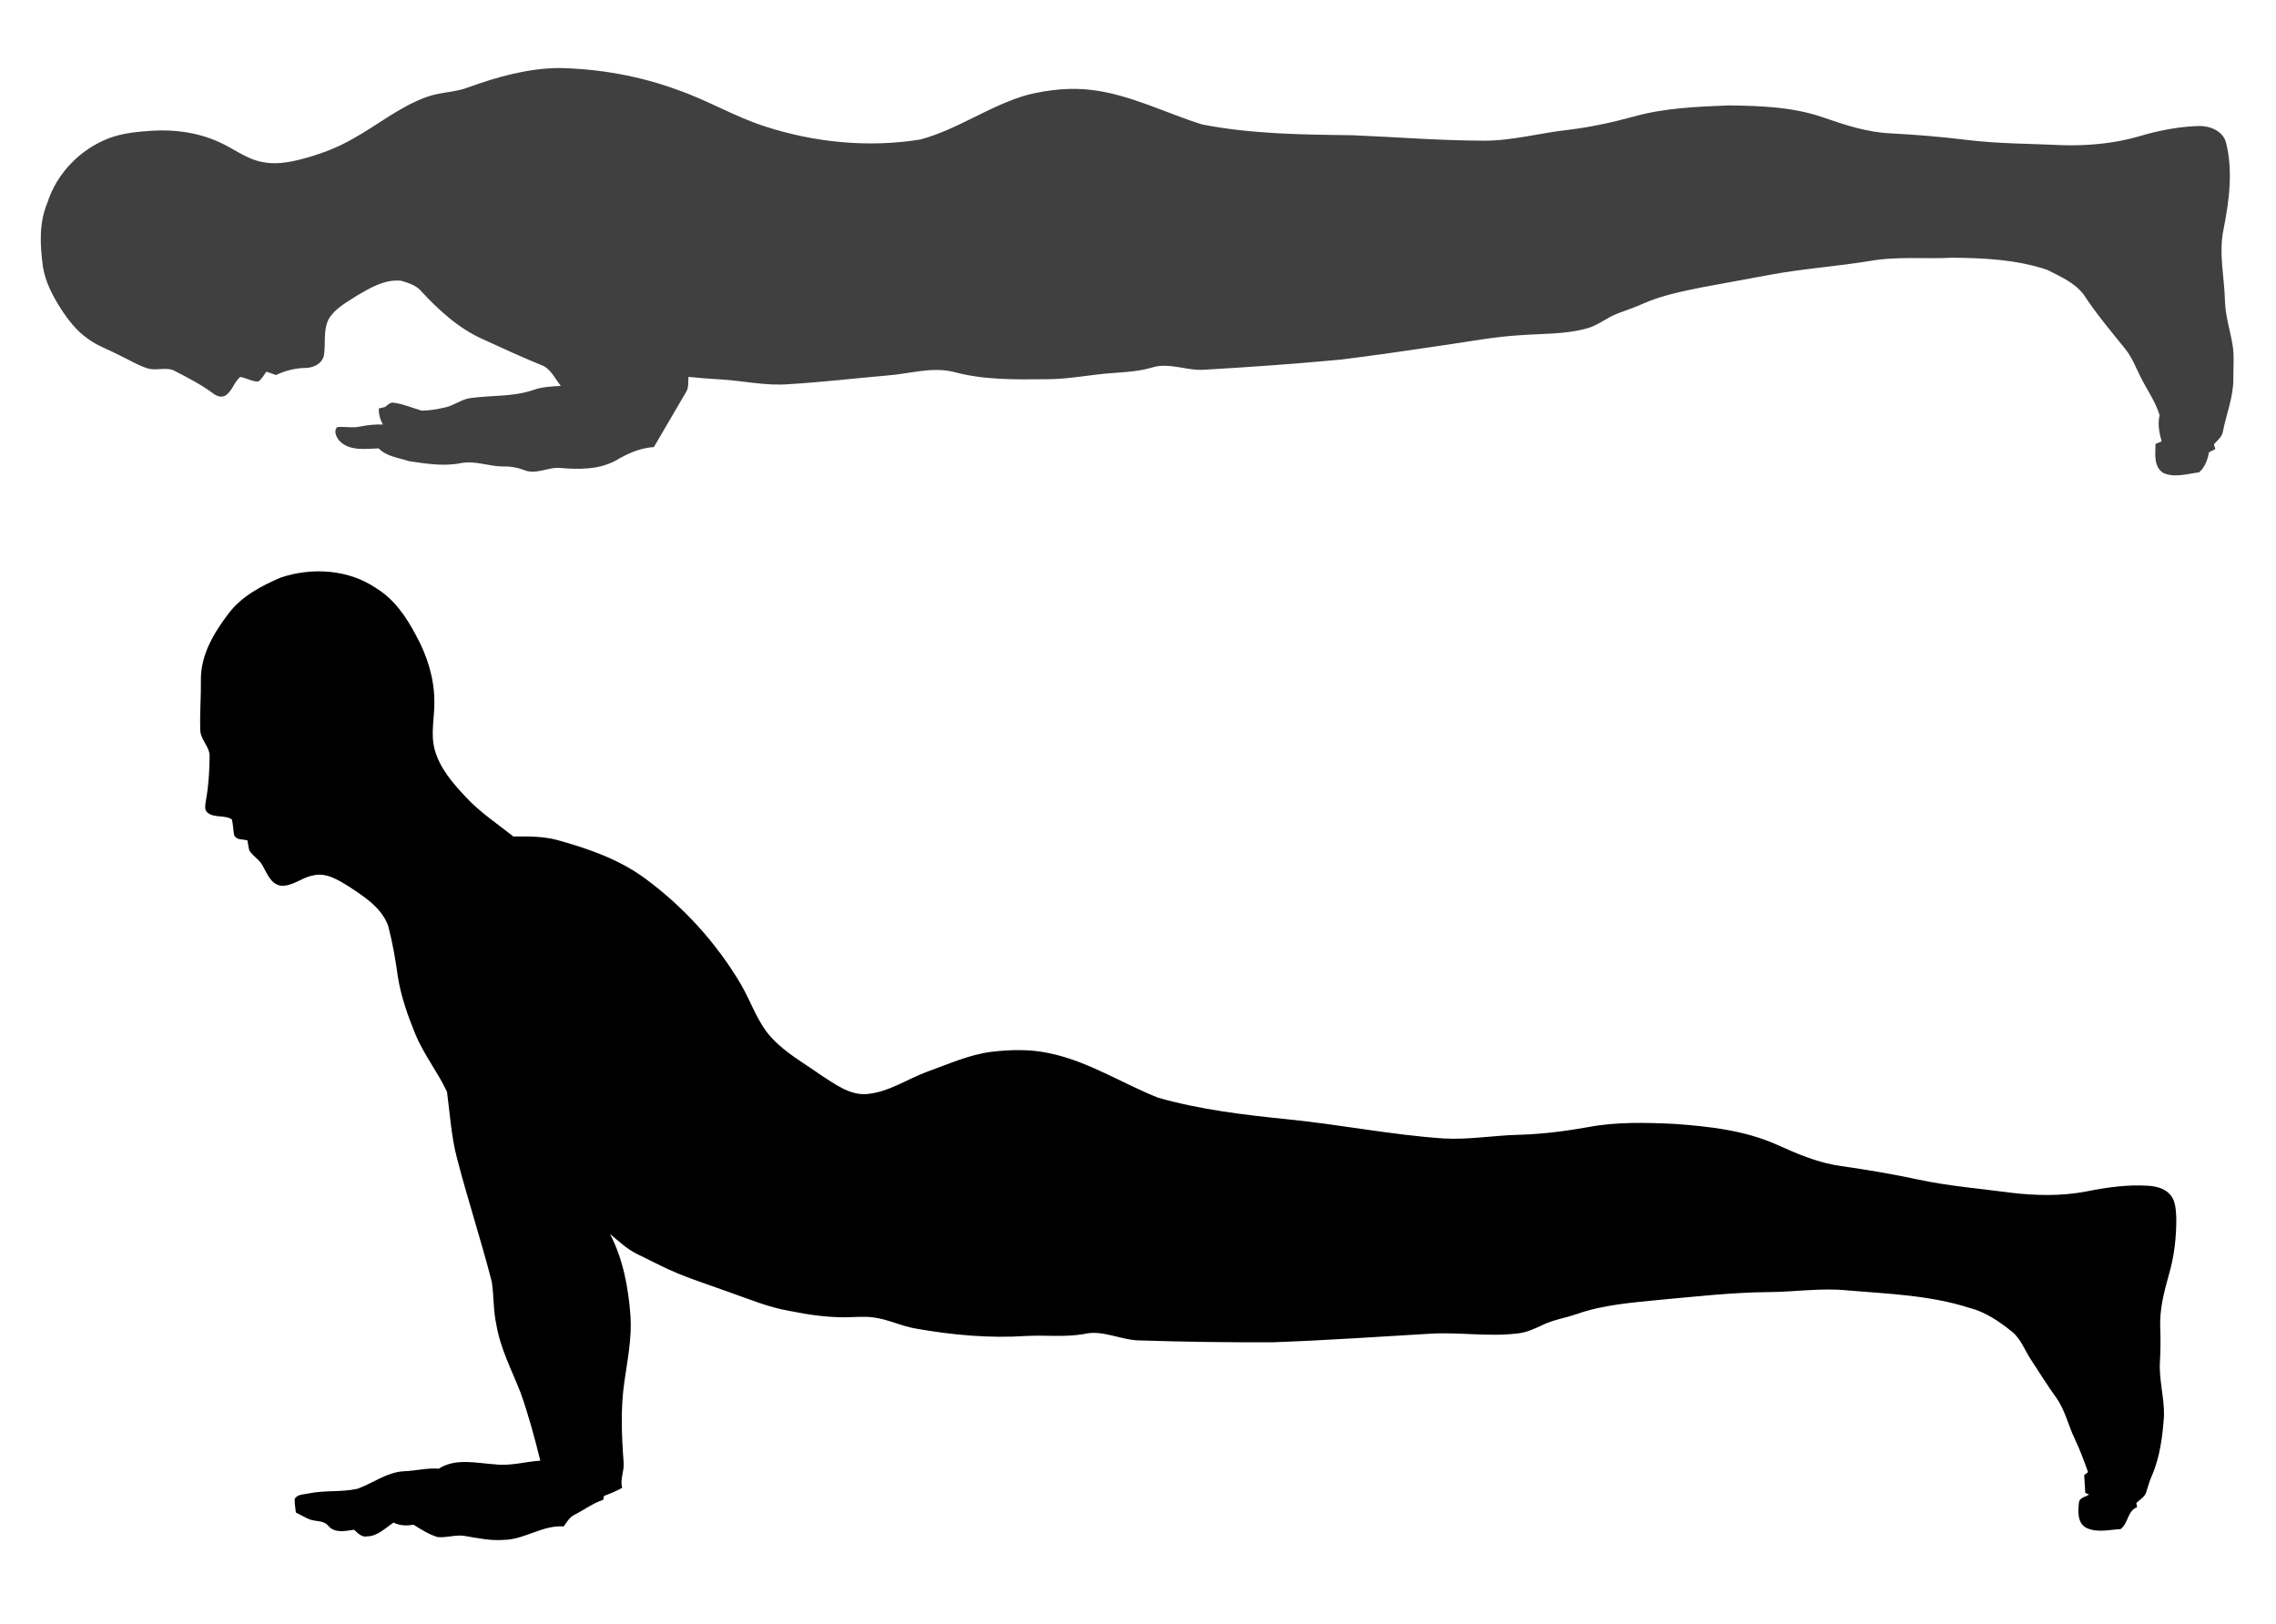
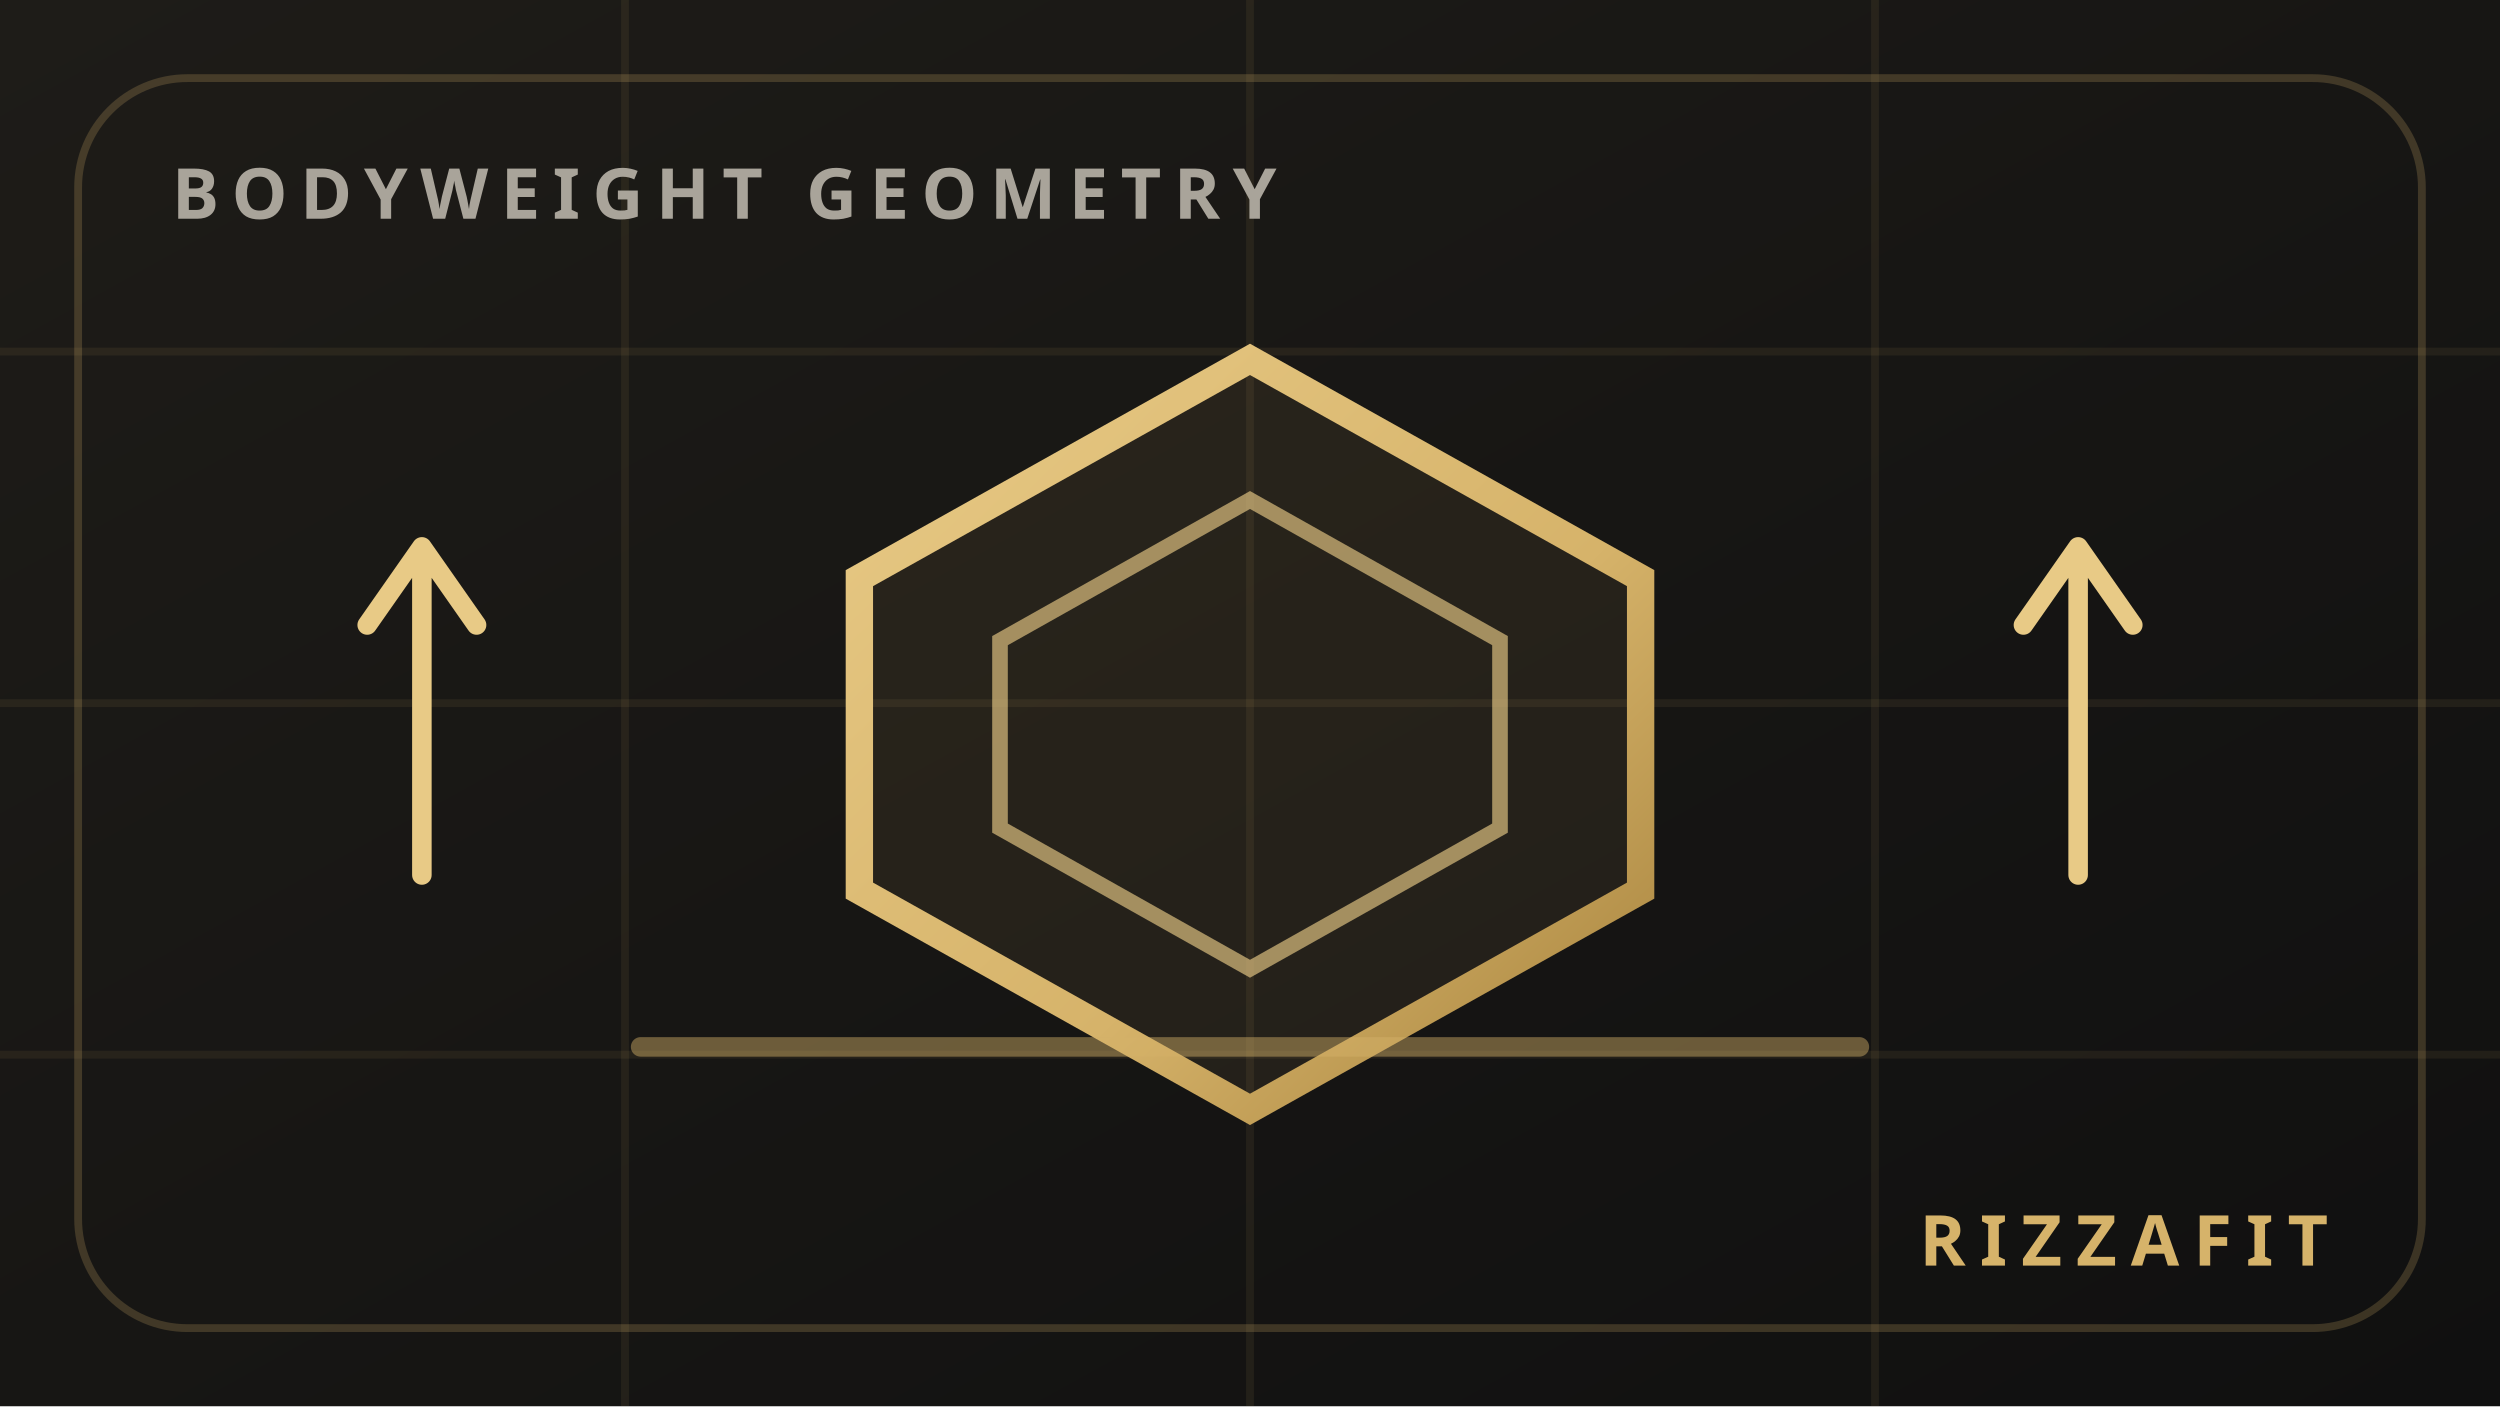
- <svg xmlns="http://www.w3.org/2000/svg" width="998pt" height="712pt" viewBox="0 0 998 712" version="1.1">
-   <g id="#404040ff">
-     <path fill="#404040" opacity="1.00" d=" M 205.31 38.31 C 218.08 33.68 231.37 29.98 245.05 29.82 C 262.88 30.18 280.70 33.32 297.44 39.54 C 310.42 44.06 322.30 51.22 335.41 55.43 C 357.26 62.53 380.83 64.83 403.55 61.18 C 420.13 56.74 434.29 46.07 450.85 41.51 C 460.09 39.29 469.70 38.26 479.17 39.51 C 495.92 41.65 511.12 49.56 527.07 54.57 C 548.78 58.80 570.99 59.04 593.03 59.30 C 612.35 60.08 631.64 61.69 650.98 61.69 C 663.44 61.69 675.50 58.23 687.82 56.93 C 697.44 55.74 706.95 53.70 716.30 51.14 C 729.85 47.33 744.03 46.78 758.02 46.23 C 771.94 46.41 786.17 46.87 799.45 51.49 C 809.02 54.81 818.81 58.04 829.01 58.48 C 840.08 59.08 851.12 59.96 862.12 61.32 C 876.34 63.10 890.68 62.98 904.97 63.69 C 916.09 63.92 927.31 62.89 938.02 59.76 C 946.47 57.24 955.20 55.55 964.03 55.25 C 968.95 55.12 974.71 57.33 976.09 62.55 C 979.26 75.17 977.42 88.30 974.94 100.86 C 972.84 111.22 975.38 121.59 975.62 131.97 C 975.80 138.43 977.81 144.63 978.91 150.95 C 979.79 155.91 979.23 160.97 979.30 165.98 C 979.37 173.87 976.32 181.27 974.79 188.90 C 974.51 191.45 972.35 193.07 970.77 194.85 C 970.93 195.37 971.25 196.41 971.41 196.93 C 970.47 197.40 969.53 197.86 968.61 198.33 C 968.05 201.66 966.82 204.85 964.27 207.15 C 959.08 207.76 953.47 209.67 948.46 207.35 C 944.32 204.55 945.05 198.99 945.18 194.66 C 945.85 194.39 947.18 193.84 947.85 193.56 C 946.81 189.82 946.04 185.93 946.96 182.08 C 945.17 176.09 941.41 170.92 938.64 165.36 C 936.54 161.19 934.89 156.73 931.93 153.06 C 925.67 145.27 919.19 137.63 913.72 129.27 C 909.79 123.93 903.42 121.26 897.69 118.34 C 884.32 113.82 870.02 113.13 856.02 113.02 C 843.97 113.65 831.78 112.31 819.84 114.46 C 805.24 116.84 790.45 117.83 775.90 120.54 C 765.95 122.46 755.96 124.15 746.00 126.05 C 737.49 127.82 728.86 129.49 720.86 133.00 C 717.13 134.69 713.26 136.01 709.44 137.43 C 704.68 139.16 700.77 142.70 695.84 144.02 C 686.12 146.70 675.94 146.26 665.97 147.04 C 655.18 147.72 644.53 149.71 633.85 151.28 C 618.64 153.53 603.42 155.76 588.16 157.67 C 568.15 159.56 548.09 160.97 528.02 162.14 C 520.33 162.68 512.62 158.77 505.03 161.21 C 497.48 163.44 489.54 163.21 481.80 164.15 C 474.24 165.05 466.69 166.29 459.06 166.30 C 445.49 166.41 431.67 166.73 418.46 163.16 C 408.73 160.68 398.92 163.93 389.19 164.65 C 374.77 165.90 360.38 167.61 345.94 168.47 C 335.92 169.30 326.05 166.99 316.09 166.40 C 311.34 166.14 306.61 165.75 301.88 165.27 C 301.67 167.45 302.11 169.86 300.88 171.82 C 296.22 179.93 291.40 187.95 286.72 196.05 C 280.66 196.42 275.08 198.93 269.94 202.00 C 262.62 205.95 254.02 205.92 245.95 205.24 C 240.49 204.60 235.13 208.39 229.80 206.13 C 226.95 205.02 223.95 204.48 220.90 204.58 C 214.60 204.64 208.48 201.87 202.17 203.08 C 194.55 204.64 186.79 203.32 179.22 202.21 C 174.71 200.67 169.51 200.24 166.03 196.63 C 160.25 196.80 153.21 197.95 148.79 193.26 C 147.47 191.79 146.06 188.64 148.02 187.26 C 151.32 187.00 154.65 187.79 157.92 187.05 C 161.22 186.38 164.58 186.04 167.95 186.17 C 166.66 184.03 166.05 181.63 166.11 179.14 C 166.80 178.98 168.17 178.64 168.85 178.47 C 170.05 177.56 171.25 176.15 172.95 176.66 C 177.09 177.20 180.93 178.96 184.92 180.08 C 188.38 180.05 191.84 179.45 195.21 178.66 C 199.07 177.87 202.22 175.13 206.16 174.58 C 215.41 173.27 225.05 174.11 233.99 170.97 C 237.83 169.62 241.91 169.49 245.93 169.22 C 243.22 165.96 241.40 161.36 237.05 159.97 C 228.61 156.52 220.34 152.68 212.05 148.91 C 201.03 144.06 192.01 135.71 183.98 126.92 C 181.75 124.91 178.76 123.92 175.91 123.12 C 168.85 122.34 162.47 126.18 156.60 129.58 C 152.09 132.54 146.93 135.15 144.11 139.97 C 141.60 144.95 142.91 150.65 142.02 155.93 C 141.18 159.55 137.37 161.36 133.93 161.35 C 129.44 161.43 125.08 162.52 121.05 164.46 C 119.62 163.97 118.21 163.48 116.79 162.98 C 115.68 164.48 114.84 166.30 113.21 167.33 C 110.46 167.37 108.03 165.72 105.34 165.31 C 102.53 167.56 101.85 171.77 98.58 173.59 C 96.85 174.40 94.91 173.65 93.50 172.55 C 88.37 168.74 82.67 165.81 77.02 162.87 C 73.19 160.55 68.62 162.86 64.56 161.50 C 60.21 160.10 56.31 157.62 52.19 155.69 C 47.63 153.31 42.66 151.65 38.51 148.53 C 33.59 145.14 29.90 140.32 26.68 135.36 C 23.12 129.81 19.98 123.82 18.87 117.24 C 17.55 107.77 16.98 97.81 20.82 88.81 C 24.91 75.96 35.16 65.50 47.67 60.65 C 53.83 58.32 60.47 57.73 66.99 57.31 C 76.78 56.76 86.80 58.11 95.77 62.17 C 102.24 64.96 107.89 69.72 114.95 71.03 C 120.35 72.20 125.90 71.34 131.19 70.06 C 139.39 67.97 147.45 65.10 154.79 60.82 C 165.69 54.80 175.46 46.60 187.33 42.45 C 193.15 40.33 199.53 40.57 205.31 38.31 Z" />
+ <svg xmlns="http://www.w3.org/2000/svg" viewBox="0 0 320 180" data-rf-equip="true">
+   <defs>
+     <linearGradient id="bgGrad" x1="0" y1="0" x2="1" y2="1">
+       <stop offset="0%" stop-color="#1E1C18" />
+       <stop offset="100%" stop-color="#101010" />
+     </linearGradient>
+     <linearGradient id="goldGrad" x1="0" y1="0" x2="1" y2="1">
+       <stop offset="0%" stop-color="#E8CA86" />
+       <stop offset="60%" stop-color="#D6B36A" />
+       <stop offset="100%" stop-color="#A6823C" />
+     </linearGradient>
+   </defs>
+   <rect width="320" height="180" fill="url(#bgGrad)" />
+   <g stroke="rgba(214,179,106,0.08)" stroke-width="1">
+     <line x1="0" y1="45" x2="320" y2="45" />
+     <line x1="0" y1="90" x2="320" y2="90" />
+     <line x1="0" y1="135" x2="320" y2="135" />
+     <line x1="80" y1="0" x2="80" y2="180" />
+     <line x1="160" y1="0" x2="160" y2="180" />
+     <line x1="240" y1="0" x2="240" y2="180" />
  </g>
-   <g id="#000000ff">
-     <path fill="#000000" opacity="1.00" d=" M 123.16 253.25 C 136.88 248.69 152.90 249.68 165.03 257.99 C 172.90 262.81 178.22 270.62 182.42 278.65 C 187.22 287.34 190.33 297.09 190.45 307.07 C 190.68 314.23 188.68 321.49 190.57 328.56 C 192.76 336.90 198.63 343.53 204.39 349.67 C 210.51 356.28 218.09 361.23 225.10 366.82 C 231.61 366.79 238.25 366.69 244.57 368.43 C 258.05 372.20 271.59 376.88 282.95 385.29 C 299.71 397.66 314.02 413.38 324.67 431.30 C 329.29 439.08 331.96 448.09 338.14 454.89 C 344.45 461.81 352.78 466.34 360.33 471.72 C 366.32 475.50 372.58 480.36 380.08 479.77 C 389.73 478.95 397.86 473.15 406.76 469.90 C 415.87 466.66 424.83 462.55 434.50 461.28 C 443.05 460.25 451.79 460.04 460.24 461.90 C 477.20 465.41 491.91 475.05 507.82 481.38 C 526.28 486.62 545.41 488.89 564.45 490.83 C 587.38 493.09 610.03 497.70 633.04 499.25 C 644.08 499.89 655.02 497.88 666.04 497.64 C 676.25 497.35 686.41 496.06 696.45 494.26 C 708.82 491.93 721.49 492.28 734.00 492.85 C 749.52 493.95 765.39 495.72 779.71 502.23 C 788.52 506.20 797.57 510.04 807.23 511.34 C 818.59 512.96 829.90 514.87 841.13 517.27 C 854.26 520.11 867.67 521.16 880.97 522.95 C 892.27 524.36 903.81 524.62 915.04 522.45 C 923.89 520.68 932.92 519.40 941.96 519.99 C 945.55 520.21 949.48 521.20 951.82 524.15 C 954.04 526.91 954.08 530.66 954.28 534.04 C 954.34 542.43 953.42 550.88 951.04 558.95 C 948.93 566.46 946.92 574.17 947.23 582.05 C 947.41 587.01 947.42 591.99 947.11 596.95 C 946.60 605.03 949.08 612.93 948.88 621.00 C 948.26 629.75 947.17 638.60 943.74 646.76 C 942.61 649.19 941.90 651.78 941.10 654.33 C 940.46 656.50 938.29 657.62 936.76 659.10 C 936.85 659.56 937.02 660.49 937.10 660.96 C 932.81 662.52 933.30 668.00 929.85 670.56 C 924.92 670.81 919.61 672.25 914.93 670.06 C 910.90 668.03 911.14 662.84 911.59 659.03 C 911.69 656.71 914.49 656.46 916.03 655.41 C 915.61 655.21 914.79 654.82 914.37 654.63 C 914.22 652.03 914.05 649.44 913.89 646.86 C 914.32 646.54 915.17 645.90 915.59 645.58 C 913.84 640.70 912.08 635.83 909.84 631.17 C 906.86 625.05 905.51 618.16 901.42 612.62 C 897.60 607.33 894.19 601.77 890.61 596.34 C 887.81 592.15 886.16 587.07 882.09 583.86 C 876.58 579.44 870.57 575.33 863.63 573.56 C 846.31 567.99 827.99 567.39 810.01 565.87 C 798.34 564.69 786.70 566.60 775.03 566.63 C 759.30 566.77 743.66 568.59 728.02 569.99 C 715.66 571.25 703.06 572.11 691.27 576.29 C 686.29 578.01 681.00 578.77 676.25 581.12 C 672.69 582.81 669.02 584.46 665.05 584.80 C 652.39 586.27 639.68 584.10 627.00 584.88 C 604.01 586.22 581.04 587.82 558.03 588.63 C 538.67 588.71 519.30 588.45 499.95 587.82 C 491.56 587.82 483.55 582.93 475.13 585.04 C 466.83 586.48 458.38 585.40 450.02 585.86 C 433.92 586.93 417.73 585.47 401.87 582.67 C 395.40 581.66 389.48 578.53 382.97 577.74 C 379.01 577.18 375.01 577.61 371.03 577.67 C 362.71 577.75 354.45 576.54 346.31 574.90 C 336.99 573.33 328.24 569.61 319.37 566.51 C 309.51 562.95 299.44 559.85 290.03 555.19 C 286.44 553.38 282.82 551.65 279.23 549.86 C 274.82 547.68 271.25 544.22 267.48 541.14 C 273.24 552.21 275.54 564.67 276.45 577.01 C 277.12 586.80 275.12 596.48 273.75 606.13 C 272.09 617.69 272.58 629.43 273.43 641.04 C 273.89 644.90 271.74 648.60 272.82 652.46 C 270.28 653.87 267.59 655.00 264.86 656.00 C 264.76 656.44 264.56 657.32 264.46 657.75 C 259.98 659.17 256.23 662.09 252.07 664.17 C 249.80 665.21 248.57 667.46 247.17 669.39 C 237.88 668.71 230.11 675.13 220.96 675.28 C 215.20 675.75 209.54 674.52 203.90 673.58 C 199.91 672.86 195.95 674.44 191.95 674.06 C 188.09 672.94 184.68 670.69 181.28 668.61 C 178.33 669.20 175.30 669.05 172.57 667.70 C 168.94 670.06 165.61 673.68 160.97 673.75 C 158.54 674.24 156.86 672.25 155.24 670.83 C 151.45 671.36 146.80 672.51 143.96 669.13 C 141.90 666.59 138.41 667.36 135.67 666.25 C 133.63 665.39 131.72 664.26 129.74 663.29 C 129.51 661.28 129.12 659.28 129.24 657.26 C 130.57 655.10 133.60 655.38 135.78 654.83 C 142.74 653.46 149.96 654.43 156.87 652.84 C 163.60 650.35 169.64 645.62 177.04 645.19 C 182.18 645.03 187.24 643.65 192.40 644.06 C 199.81 639.30 208.85 641.63 217.03 642.15 C 223.73 643.00 230.28 640.98 236.92 640.54 C 234.43 630.48 231.73 620.46 228.26 610.69 C 224.42 600.91 219.43 591.45 217.66 580.98 C 216.26 574.78 216.61 568.37 215.64 562.12 C 211.03 544.10 205.20 526.42 200.52 508.42 C 197.88 498.72 197.34 488.65 196.00 478.76 C 191.93 470.11 185.85 462.48 182.17 453.62 C 178.81 445.39 175.80 436.94 174.43 428.13 C 173.42 420.73 172.11 413.36 170.25 406.12 C 167.40 398.13 159.90 393.32 153.15 388.88 C 148.37 385.92 142.86 382.33 136.99 383.98 C 132.16 384.87 128.13 388.87 123.05 388.39 C 118.67 387.64 117.14 383.03 115.19 379.68 C 113.80 376.94 110.88 375.47 109.29 372.91 C 108.93 371.46 108.75 370.00 108.51 368.54 C 106.59 367.95 103.71 368.49 102.71 366.34 C 102.19 364.04 102.27 361.64 101.68 359.35 C 98.51 357.19 93.80 358.92 90.81 356.20 C 89.42 354.78 90.12 352.61 90.31 350.90 C 91.47 344.65 91.83 338.29 91.91 331.95 C 92.18 327.48 87.79 324.44 87.82 319.99 C 87.56 312.65 88.21 305.30 88.09 297.95 C 88.04 287.14 93.82 277.45 100.17 269.11 C 105.90 261.50 114.58 256.92 123.16 253.25 Z" />
-   </g>
+   <rect x="10" y="10" width="300" height="160" rx="14" fill="none" stroke="rgba(214,179,106,0.22)" stroke-width="1" />
+   <path d="M54 112 V72 M47 80 L54 70 L61 80" stroke="#E8CA86" stroke-width="2.5" fill="none" stroke-linecap="round" stroke-linejoin="round" />
+   <path d="M266 112 V72 M259 80 L266 70 L273 80" stroke="#E8CA86" stroke-width="2.5" fill="none" stroke-linecap="round" stroke-linejoin="round" />
+   <polygon points="160,46 210,74 210,114 160,142 110,114 110,74" fill="rgba(214,179,106,0.08)" stroke="url(#goldGrad)" stroke-width="3.5" />
+   <polygon points="160,64 192,82 192,106 160,124 128,106 128,82" fill="none" stroke="#E8CA86" stroke-width="2" opacity="0.65" />
+   <line x1="82" y1="134" x2="238" y2="134" stroke="rgba(214,179,106,0.45)" stroke-width="2.5" stroke-linecap="round" />
+   <text x="22" y="28" fill="#A9A49A" font-family="system-ui, sans-serif" font-size="9" font-weight="700" letter-spacing="1.6">BODYWEIGHT GEOMETRY</text>
+   <text x="298" y="162" text-anchor="end" fill="#D6B36A" font-family="system-ui, sans-serif" font-size="9" font-weight="800" letter-spacing="1.8">RIZZAFIT</text>
</svg>
